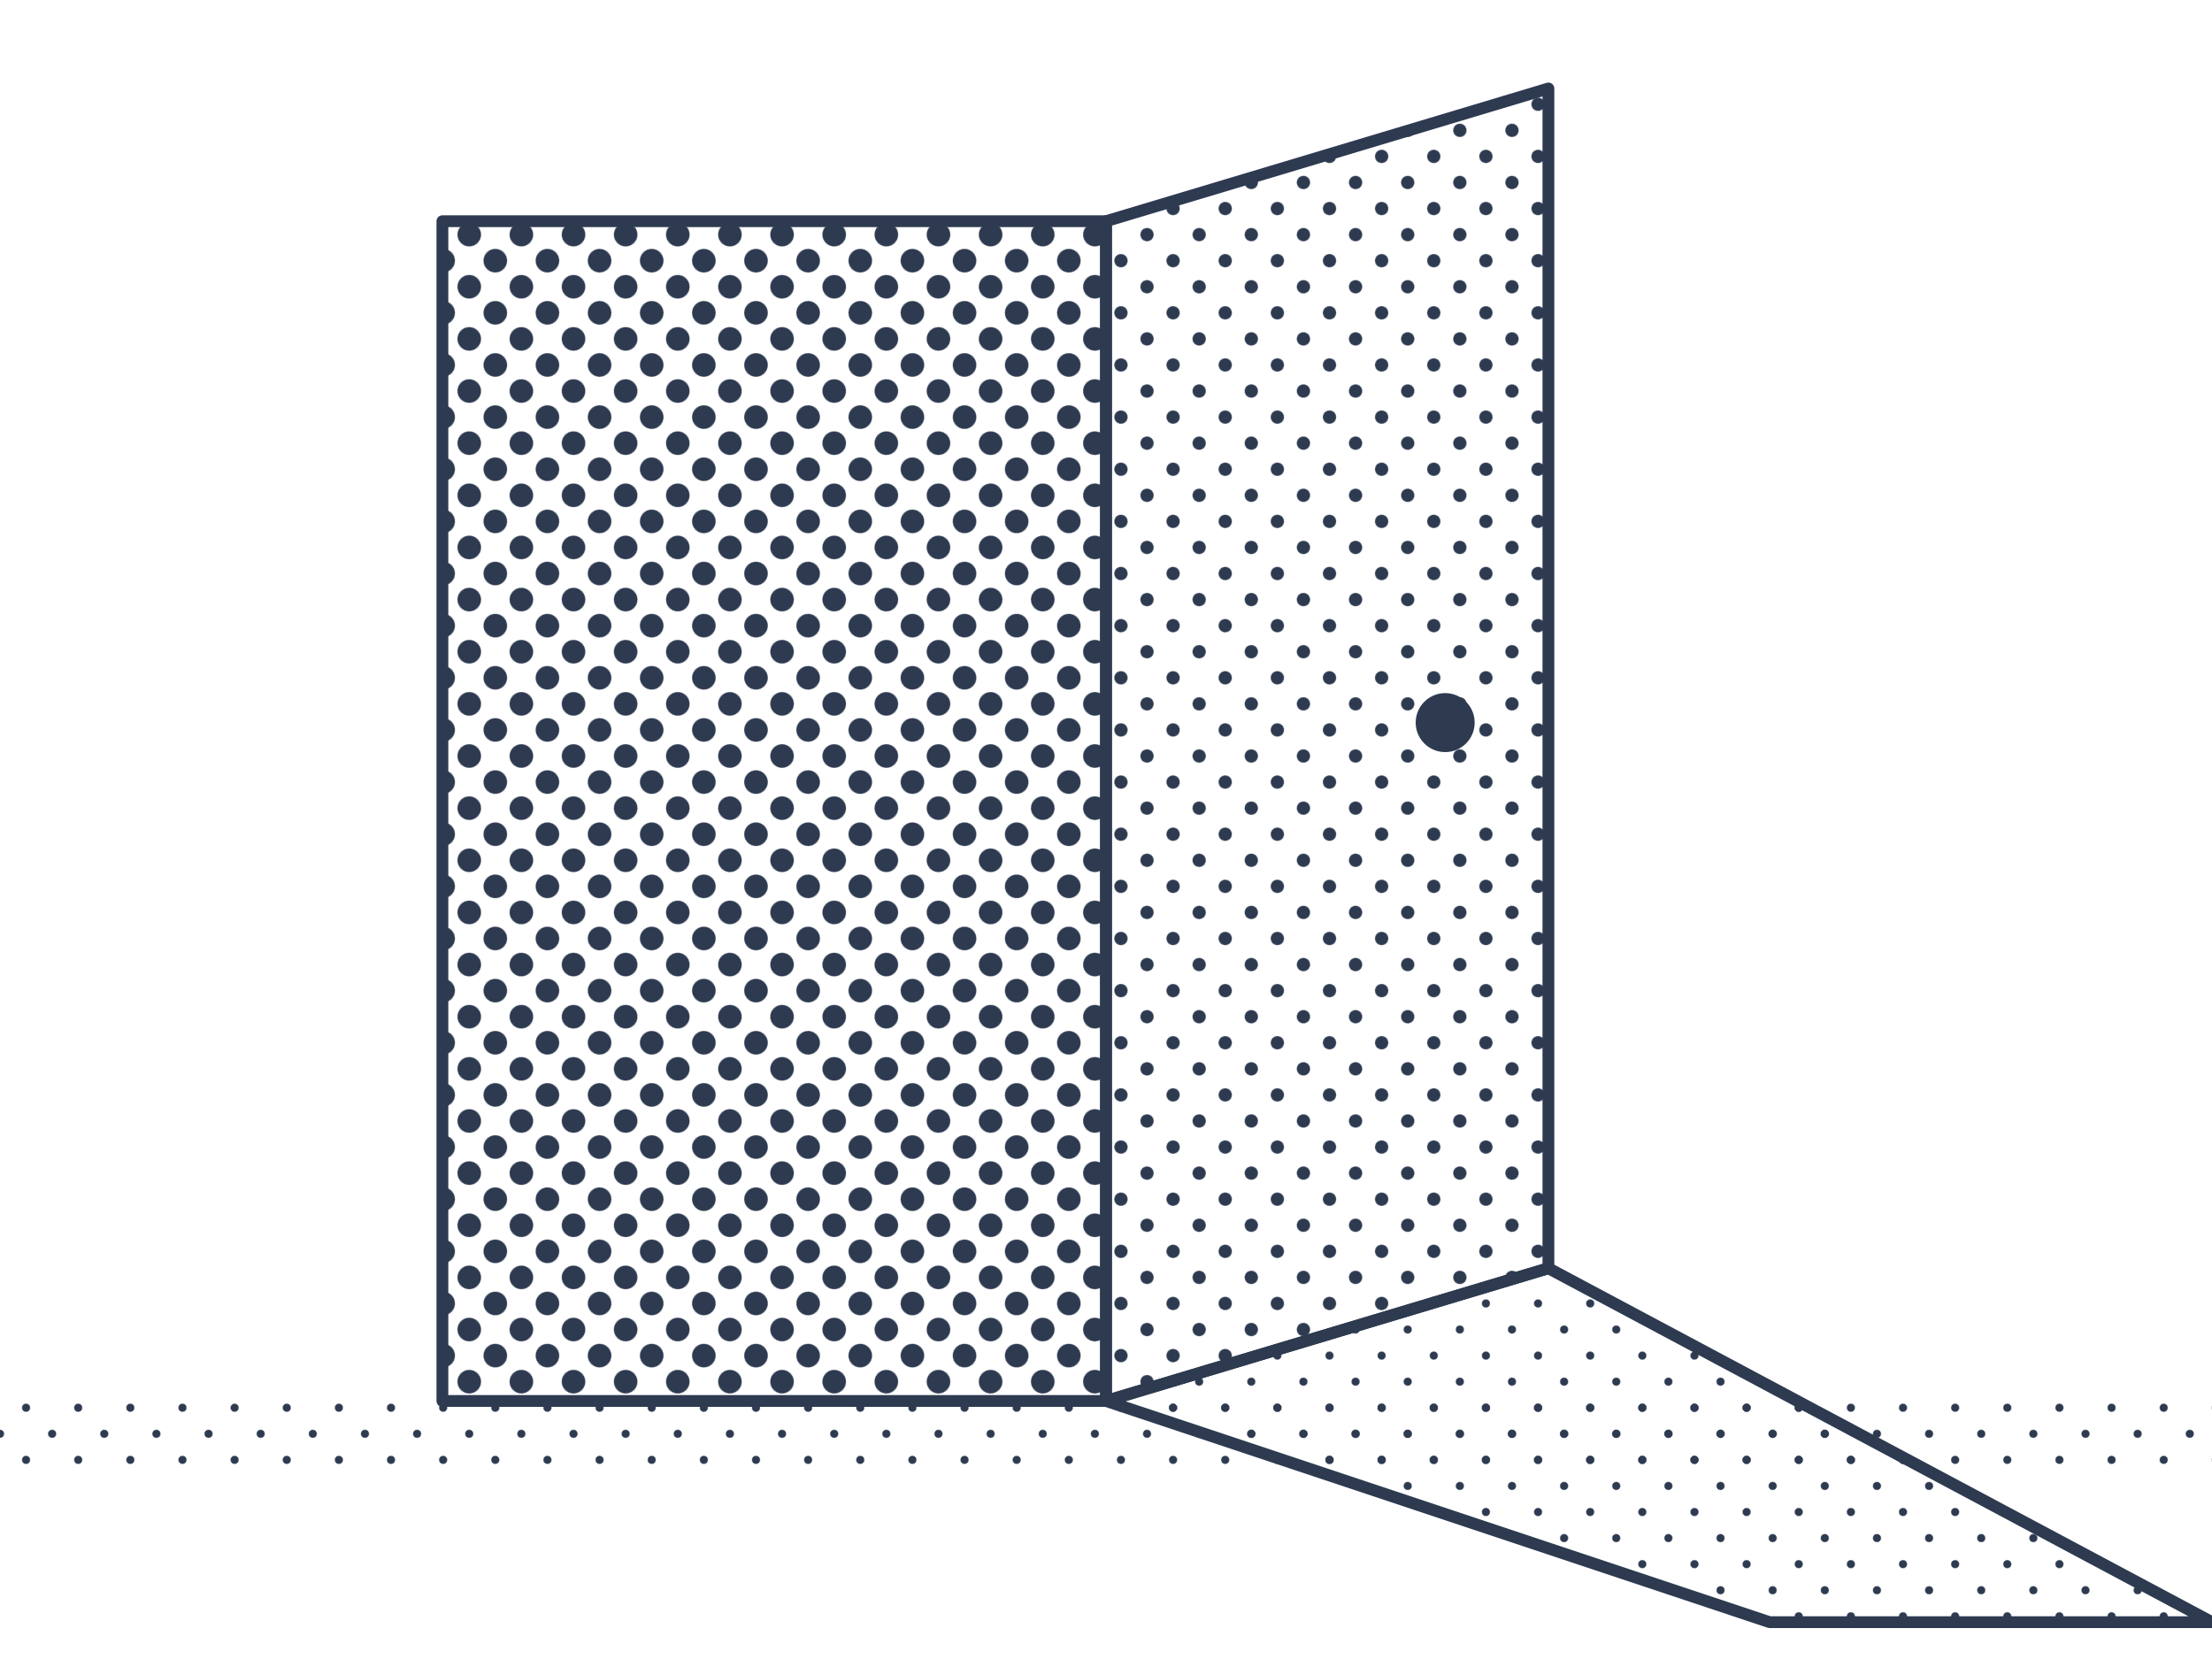
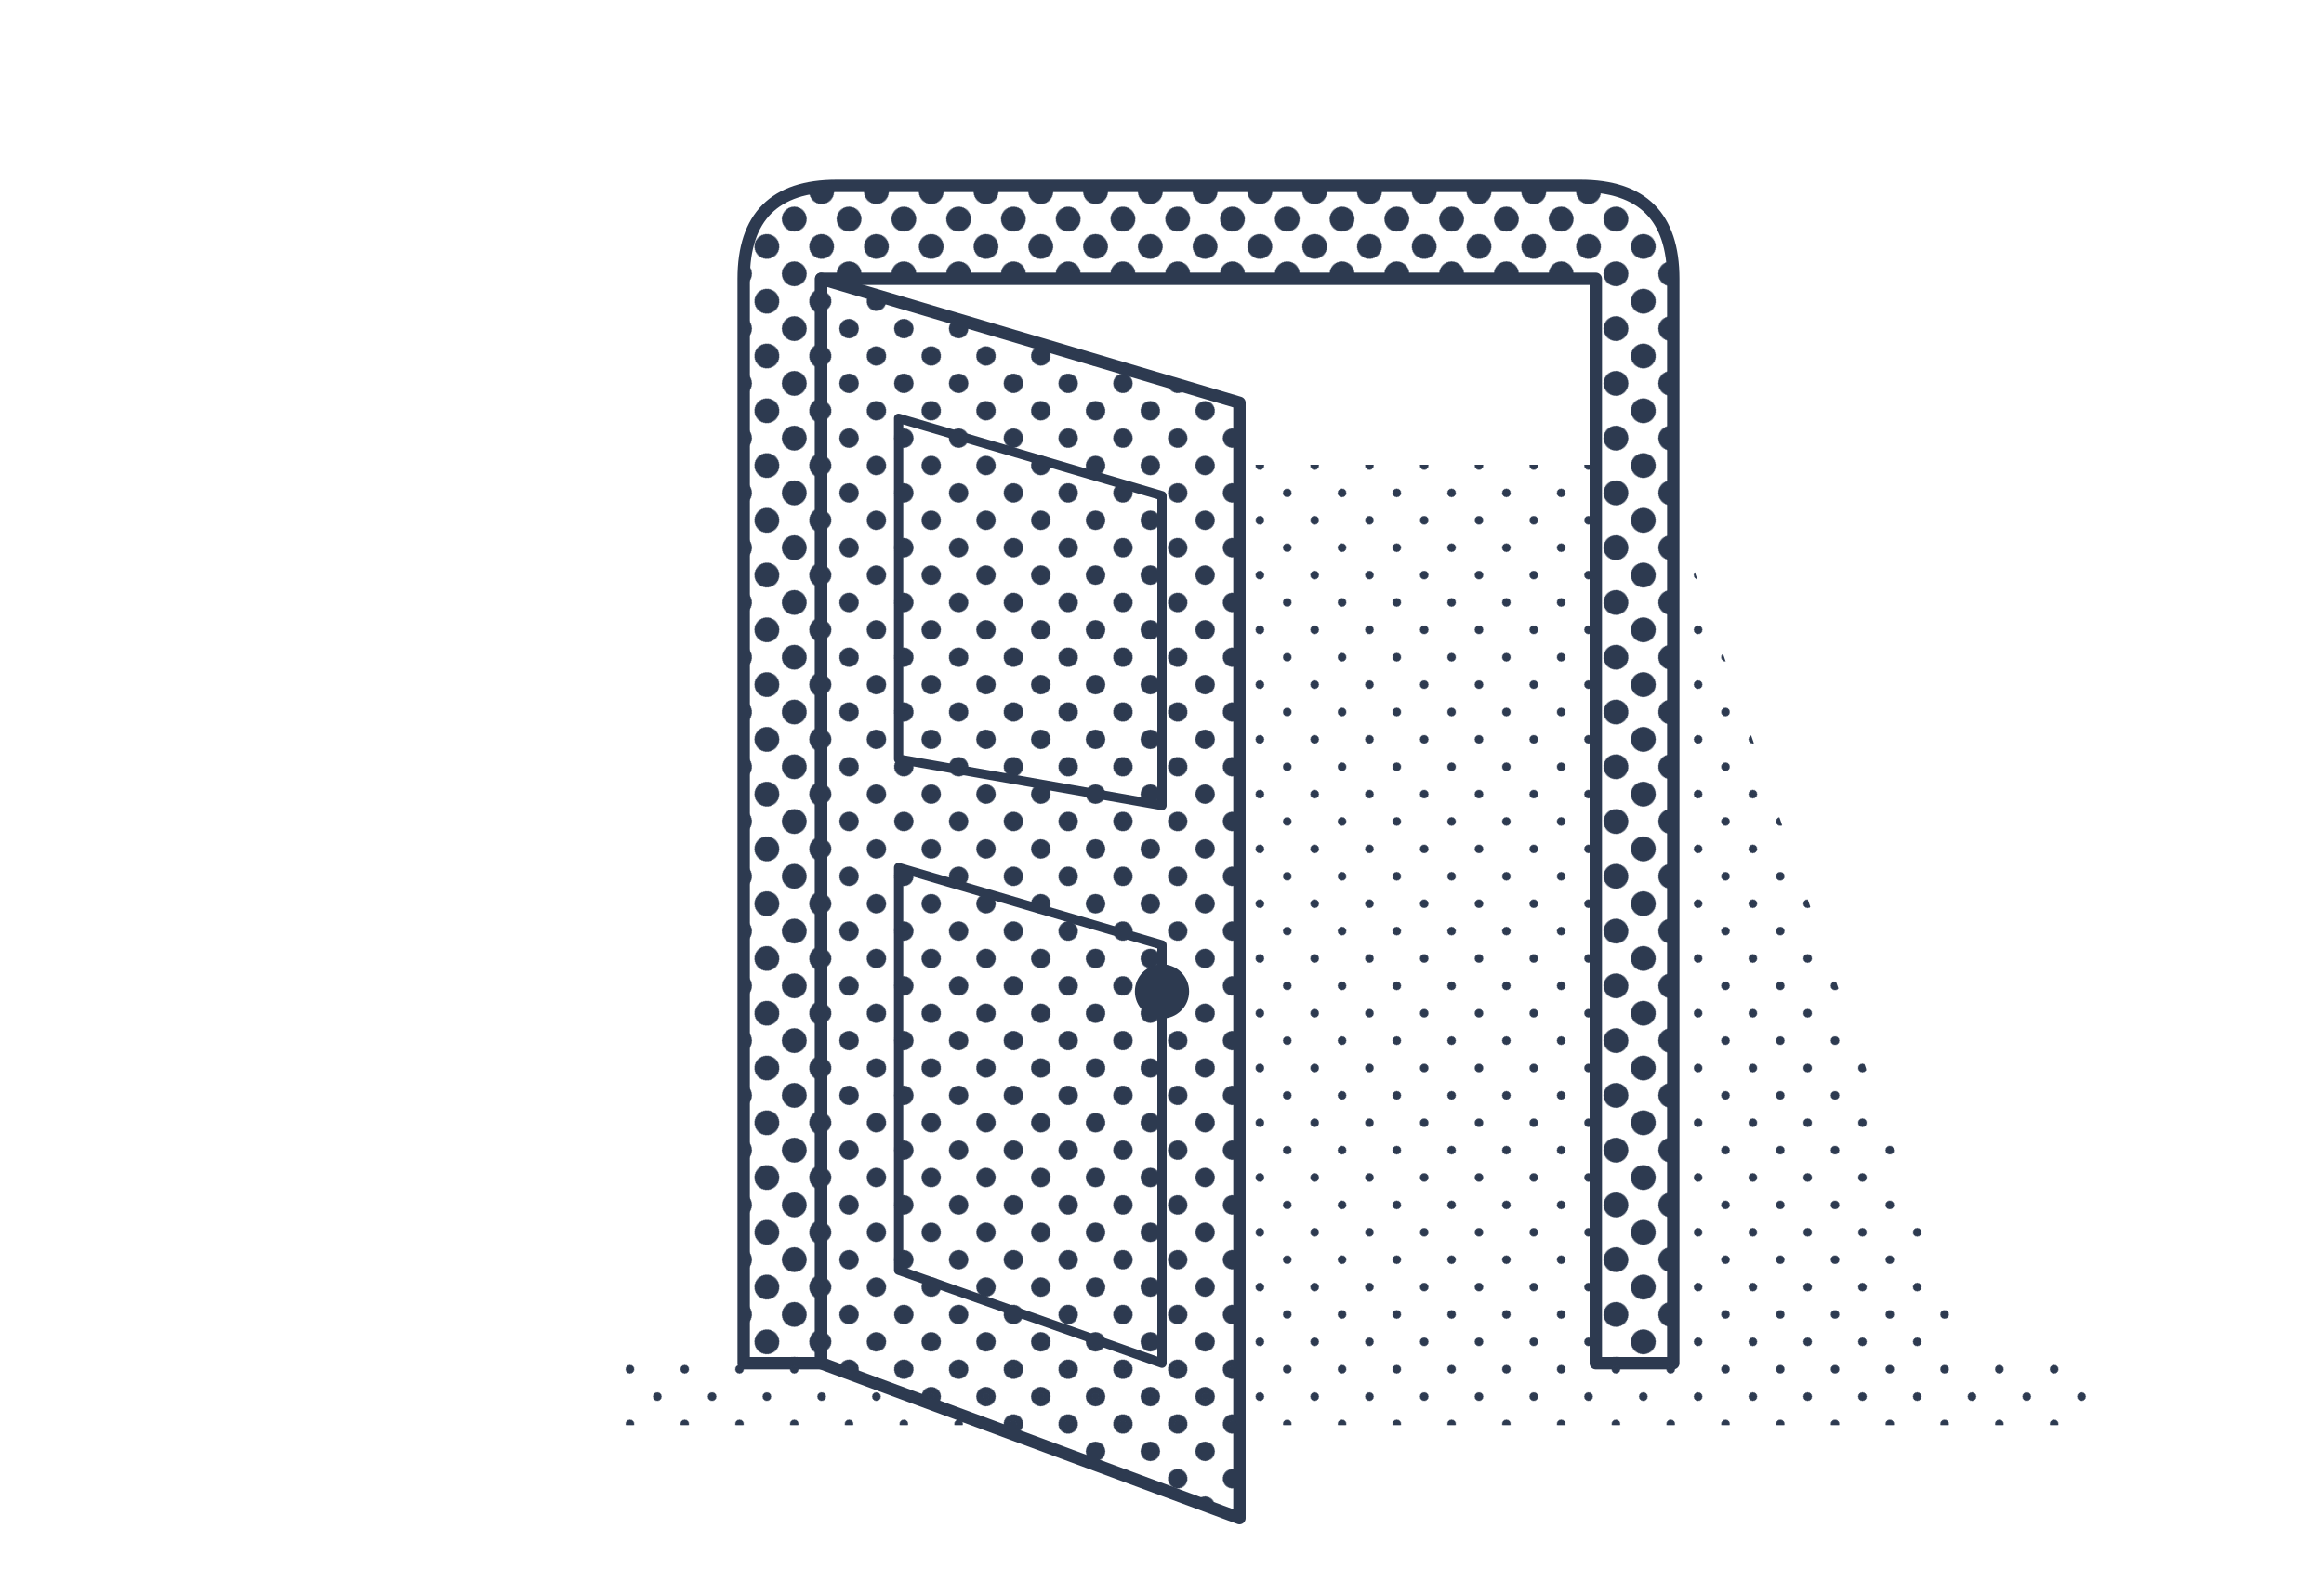
- <svg xmlns="http://www.w3.org/2000/svg" width="300" height="226" viewBox="0 0 300 226" color="#2d3a50">
+ <svg xmlns="http://www.w3.org/2000/svg" width="300" height="204" viewBox="0 0 300 204" color="#2d3a50">
  <defs>
    <pattern id="h1" width="5" height="5" patternUnits="userSpaceOnUse" patternTransform="rotate(45)">
      <circle cx="2.5" cy="2.5" r="0.55" fill="currentColor" />
    </pattern>
    <pattern id="h2" width="5" height="5" patternUnits="userSpaceOnUse" patternTransform="rotate(45)">
      <circle cx="2.5" cy="2.5" r="0.9" fill="currentColor" />
    </pattern>
    <pattern id="h3" width="5" height="5" patternUnits="userSpaceOnUse" patternTransform="rotate(45)">
      <circle cx="2.5" cy="2.5" r="1.25" fill="currentColor" />
    </pattern>
    <pattern id="h4" width="5" height="5" patternUnits="userSpaceOnUse" patternTransform="rotate(45)">
      <circle cx="2.5" cy="2.5" r="1.6" fill="currentColor" />
    </pattern>
    <pattern id="h5" width="5" height="5" patternUnits="userSpaceOnUse" patternTransform="rotate(45)">
      <circle cx="2.5" cy="2.5" r="2.0" fill="currentColor" />
    </pattern>
  </defs>
-   <path d="M60,30 L60,190 L150,190 L150,30 Z" fill="url(#h4)" />
-   <path d="M60,30 L60,190 L150,190 L150,30 Z" fill="none" stroke="currentColor" stroke-width="1.6" stroke-linecap="round" stroke-linejoin="round" />
-   <path d="M150,190 L150,30 L210,12 L210,172 Z" fill="url(#h2)" />
-   <path d="M150,190 L150,30 L210,12 L210,172 Z" fill="none" stroke="currentColor" stroke-width="1.6" stroke-linecap="round" stroke-linejoin="round" />
-   <circle cx="196" cy="98" r="4" fill="currentColor" />
-   <path d="M150,190 L240,220 L300,220 L210,172 Z" fill="url(#h1)" />
-   <path d="M150,190 L240,220 L300,220 L210,172 Z" fill="none" stroke="currentColor" stroke-width="1.6" stroke-linecap="round" stroke-linejoin="round" />
-   <rect x="0" y="190" width="300" height="10" fill="url(#h1)" />
+   <path d="M126,176 L150,60 L214,60 L254,176 Z" fill="url(#h1)" />
+   <path d="M96,176 L96,36 Q96,24 108,24 L204,24 Q216,24 216,36 L216,176 L206,176 L206,36 L106,36 L106,176 Z" fill="url(#h4)" />
+   <path d="M96,176 L96,36 Q96,24 108,24 L204,24 Q216,24 216,36 L216,176 L206,176 L206,36 L106,36 L106,176 Z" fill="none" stroke="currentColor" stroke-width="1.6" stroke-linecap="round" stroke-linejoin="round" />
+   <path d="M106,36 L160,52 L160,196 L106,176 Z" fill="url(#h3)" />
+   <path d="M106,36 L160,52 L160,196 L106,176 Z" fill="none" stroke="currentColor" stroke-width="1.6" stroke-linecap="round" stroke-linejoin="round" />
+   <path d="M116,54 L150,64 L150,104 L116,98 Z M116,112 L150,122 L150,176 L116,164 Z" fill="none" stroke="currentColor" stroke-width="1.2" stroke-linecap="round" stroke-linejoin="round" />
+   <circle cx="150" cy="128" r="3.5" fill="currentColor" />
+   <rect x="80" y="176" width="190" height="8" fill="url(#h1)" />
</svg>
